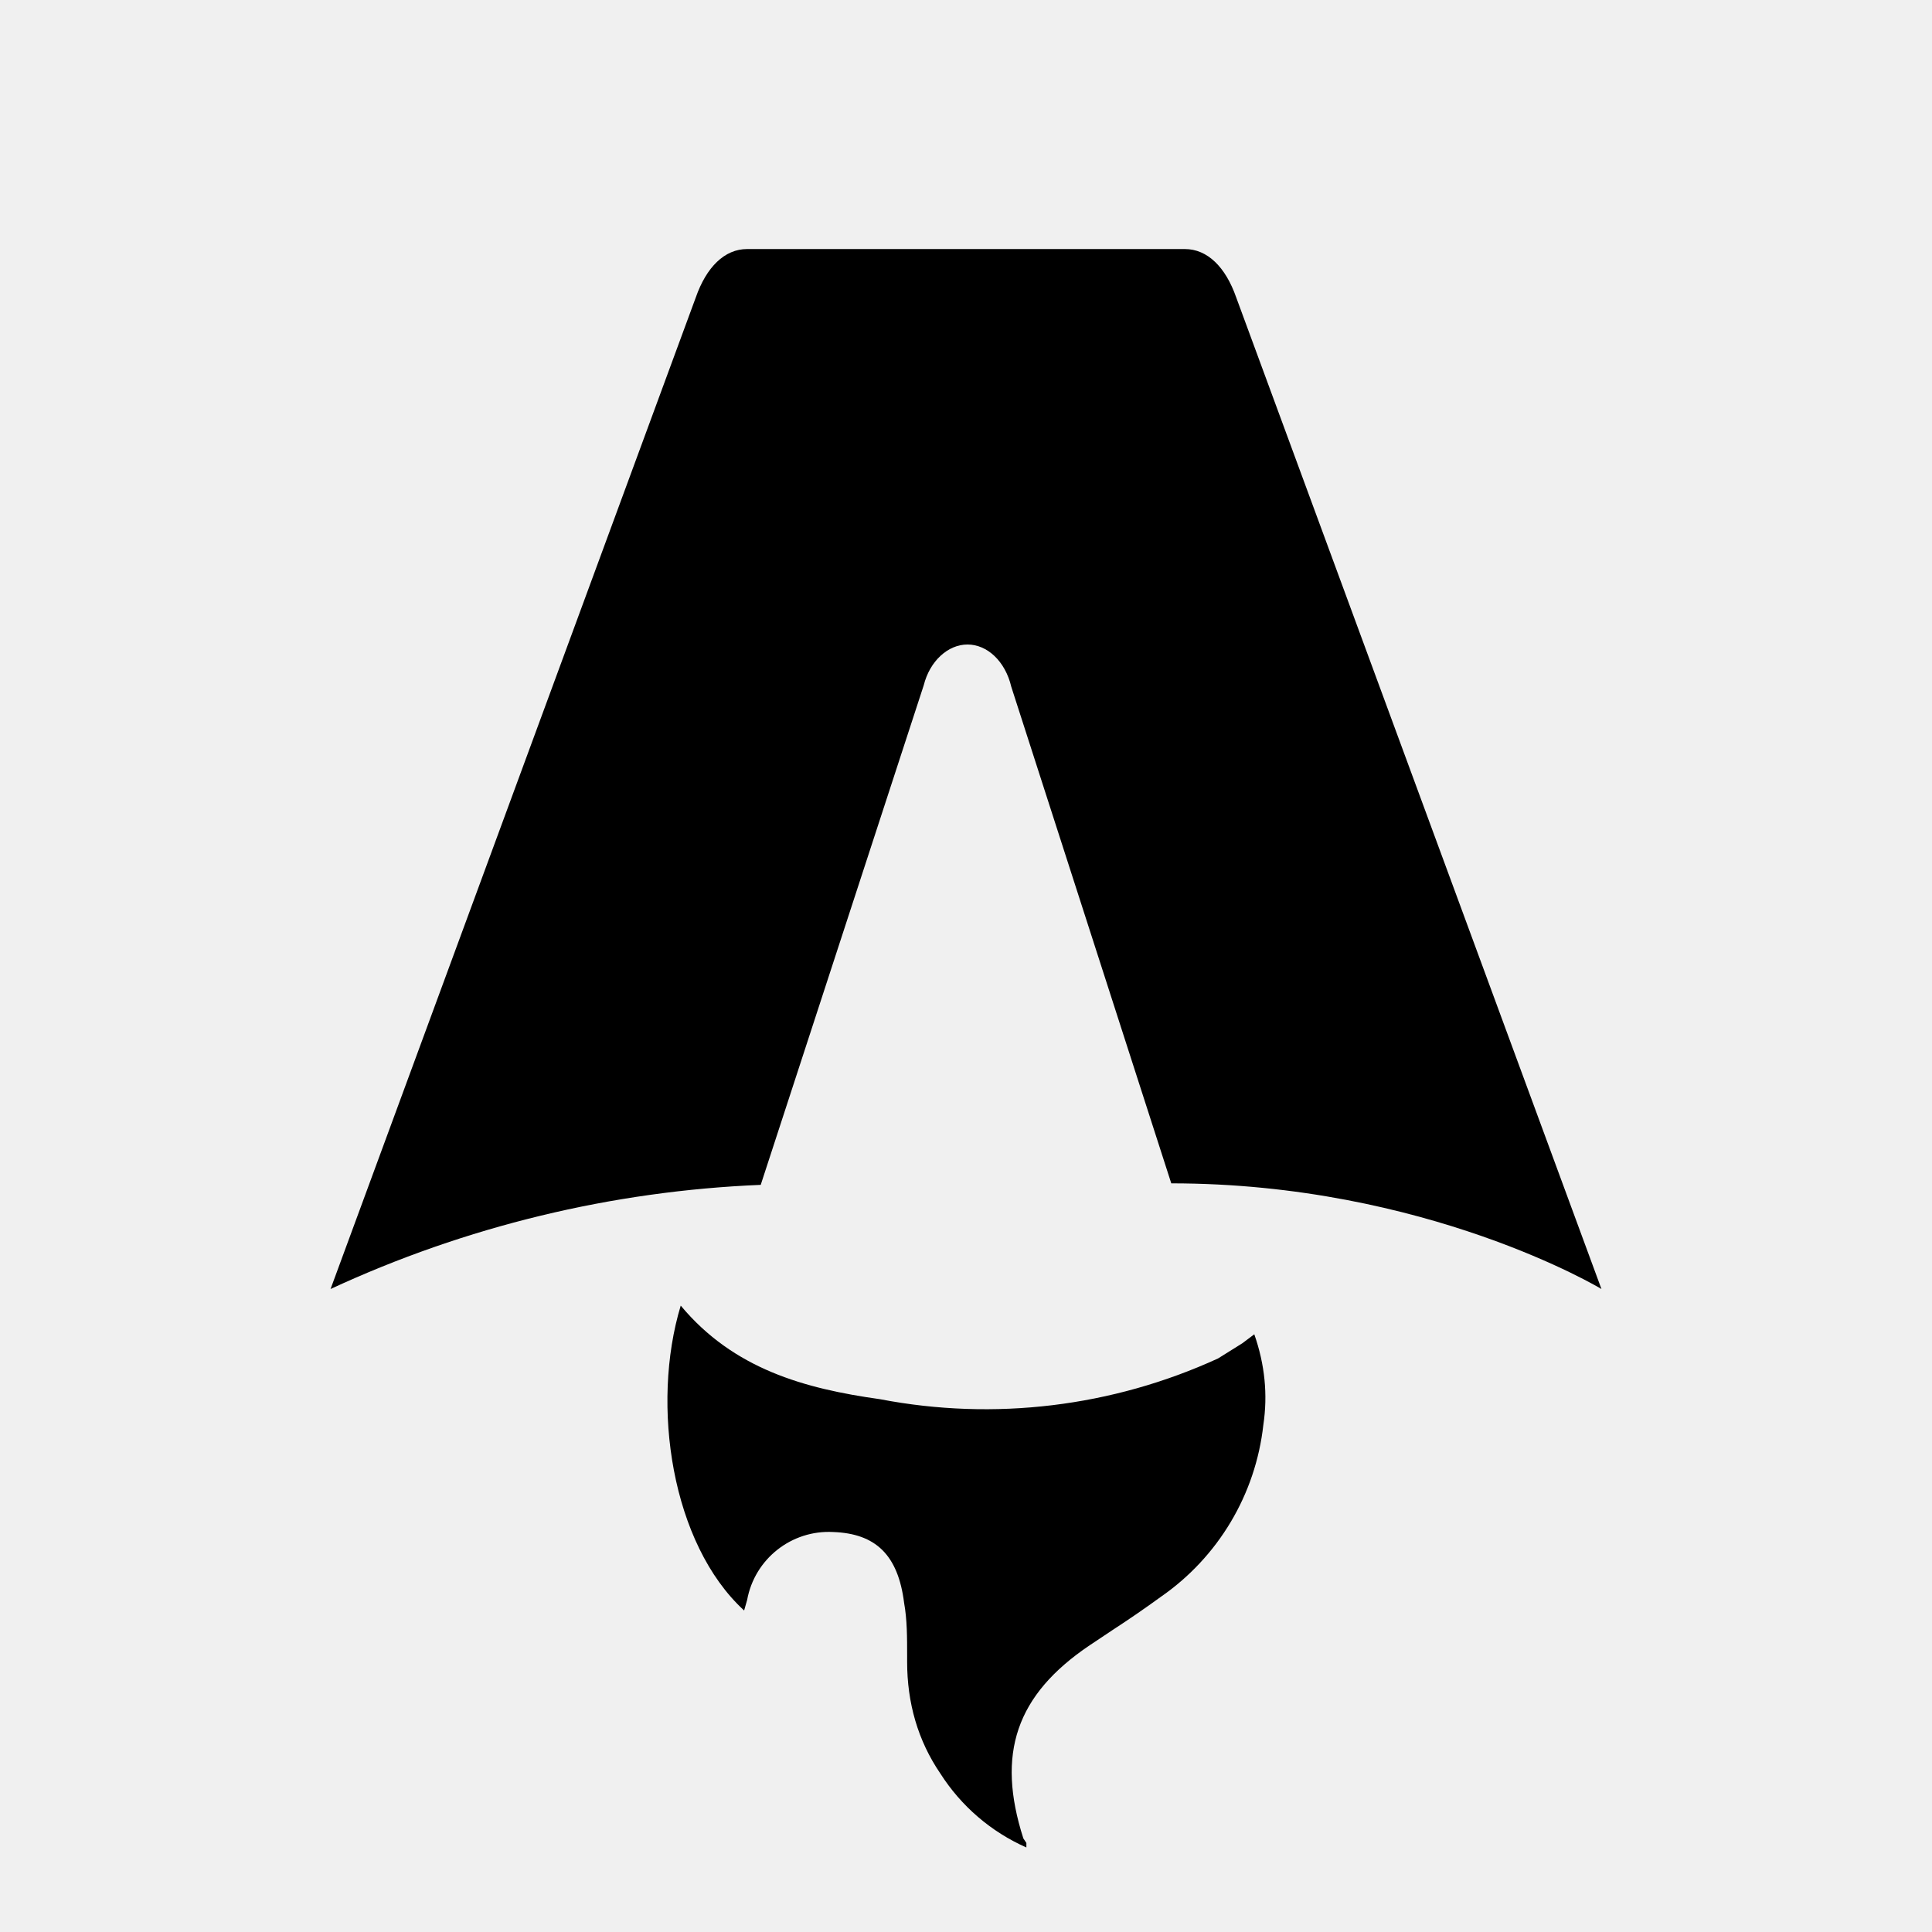
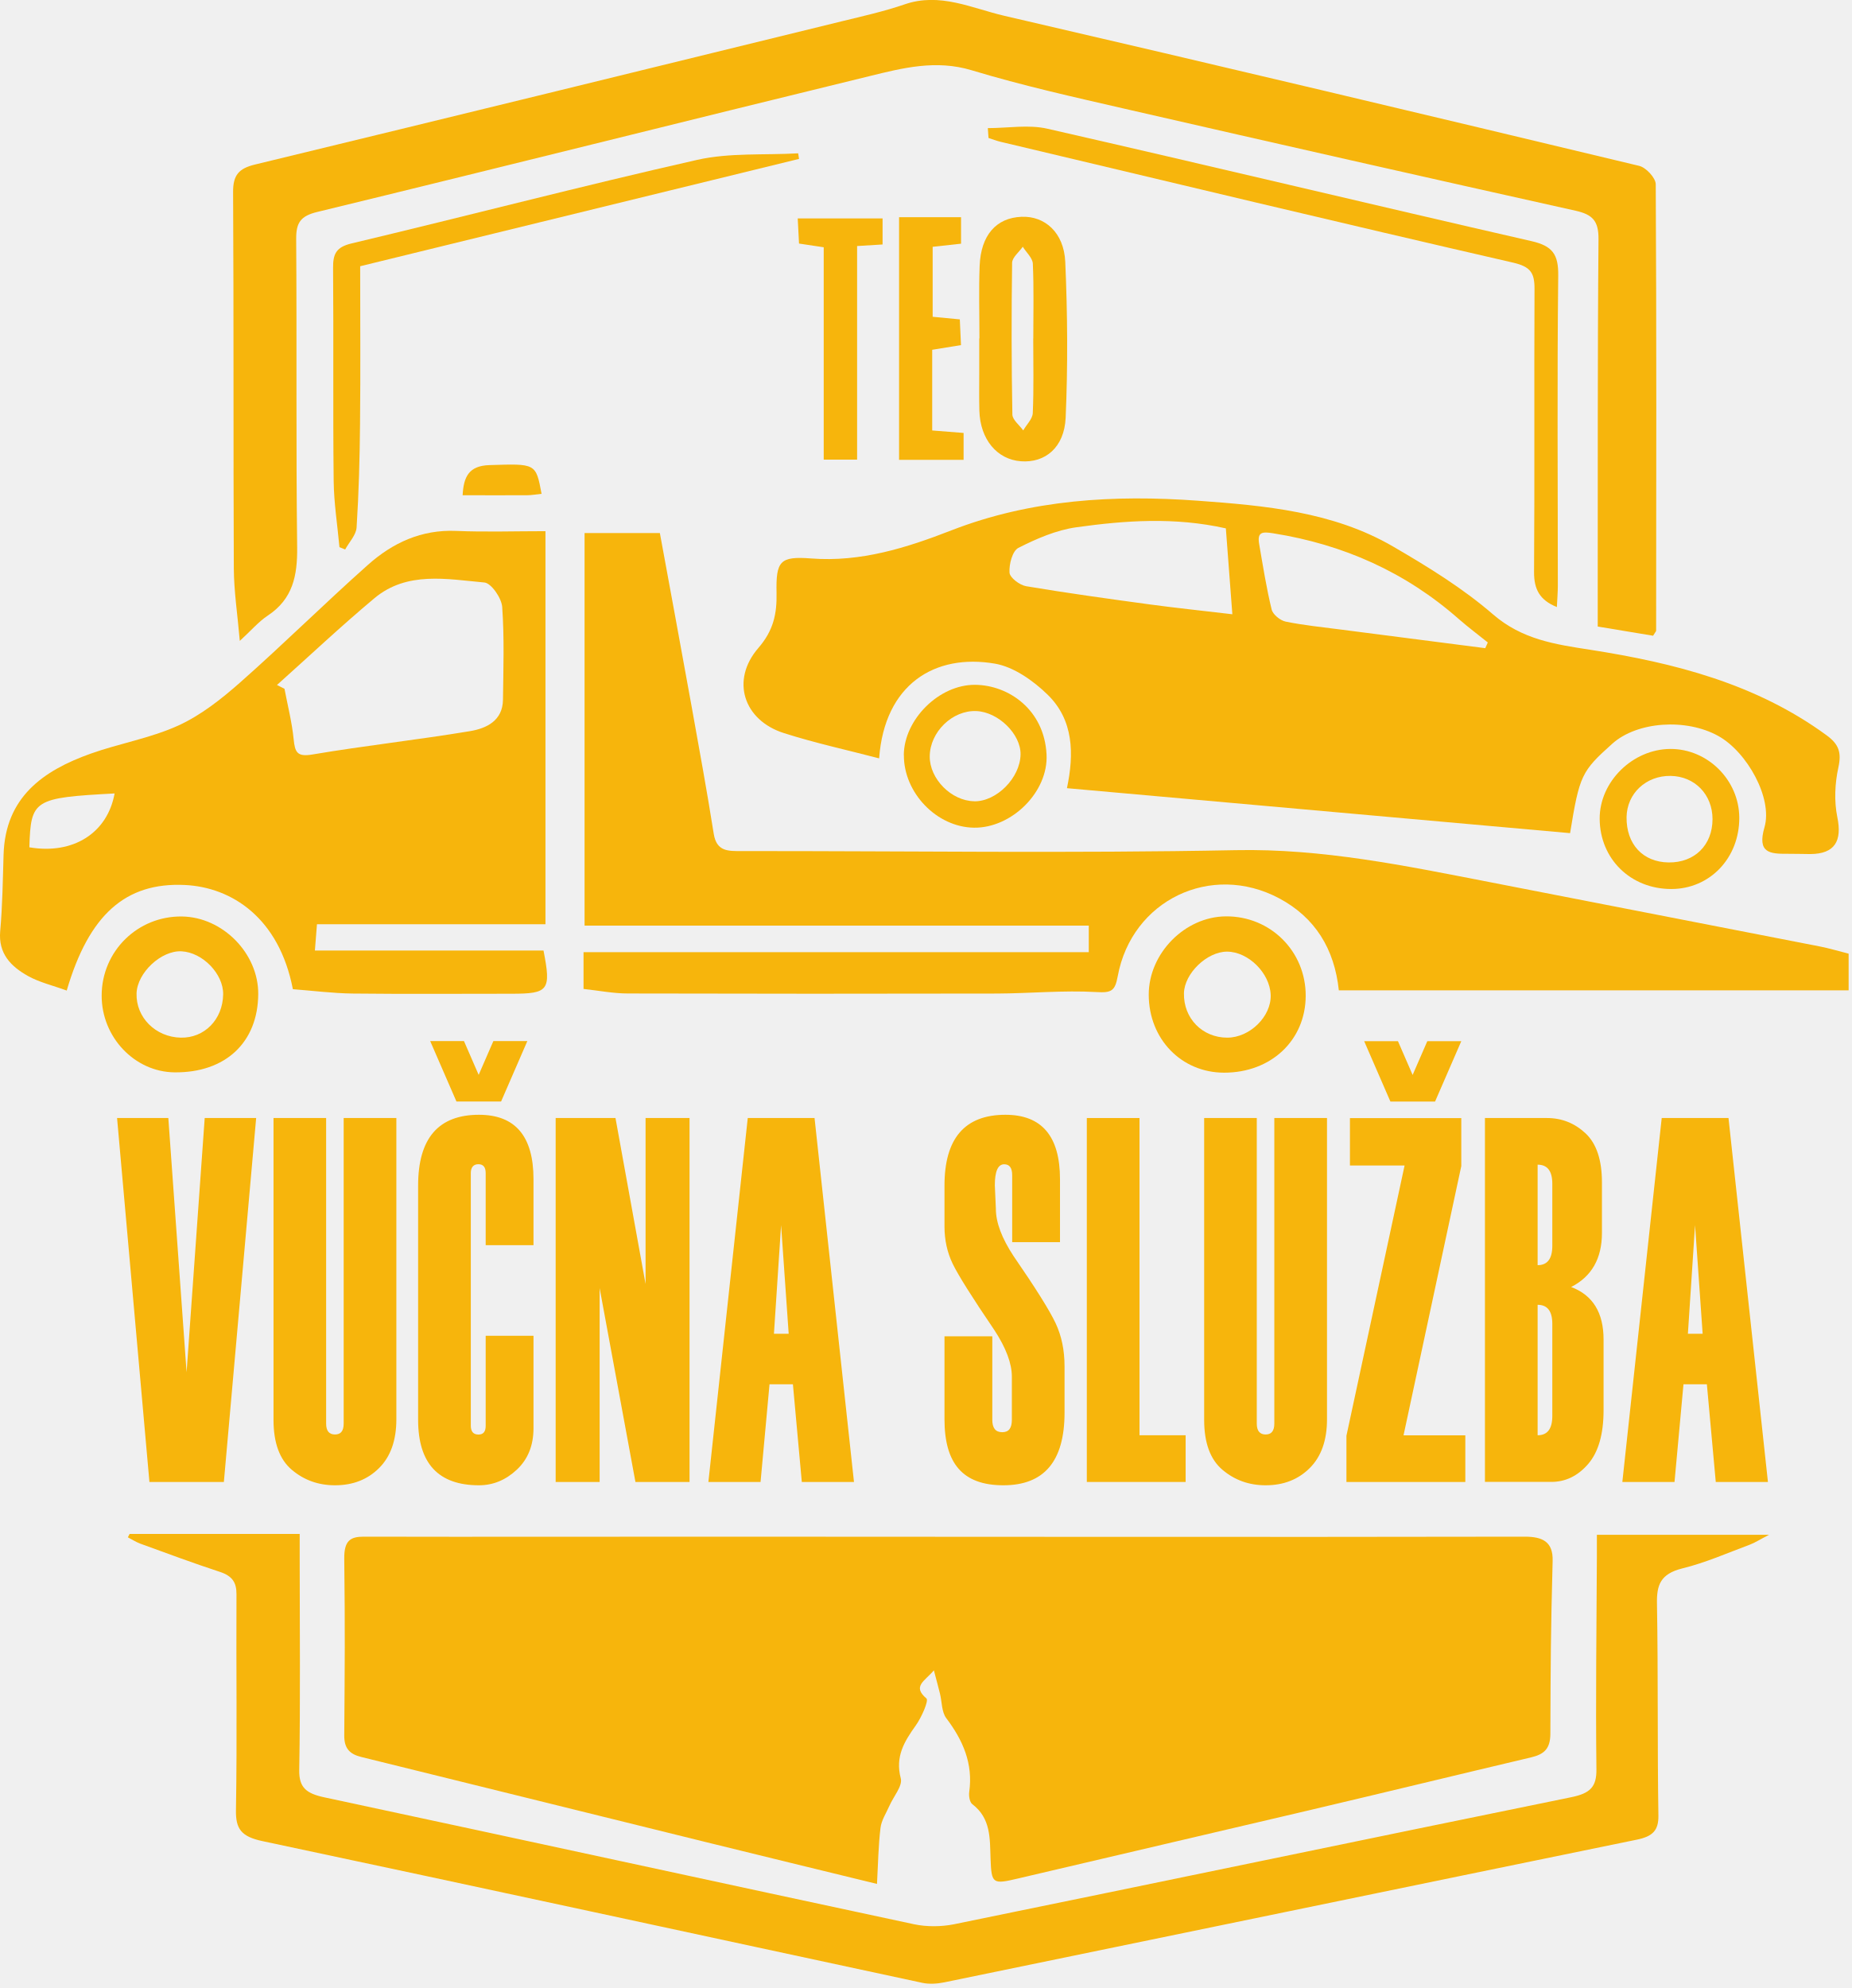
- <svg xmlns="http://www.w3.org/2000/svg" fill="none" viewBox="0 0 128 128">
-   <path d="M50.4 78.5a75.1 75.1 0 0 0-28.5 6.9l24.2-65.7c.7-2 1.9-3.2 3.4-3.2h29c1.5 0 2.7 1.2 3.4 3.2l24.2 65.7s-11.6-7-28.5-7L67 45.5c-.4-1.7-1.6-2.8-2.9-2.8-1.3 0-2.5 1.1-2.9 2.7L50.4 78.5Zm-1.1 28.2Zm-4.2-20.2c-2 6.6-.6 15.8 4.2 20.2a17.5 17.5 0 0 1 .2-.7 5.5 5.5 0 0 1 5.7-4.5c2.8.1 4.3 1.5 4.7 4.7.2 1.1.2 2.3.2 3.5v.4c0 2.7.7 5.2 2.2 7.4a13 13 0 0 0 5.7 4.9v-.3l-.2-.3c-1.8-5.6-.5-9.5 4.4-12.8l1.5-1a73 73 0 0 0 3.2-2.2 16 16 0 0 0 6.8-11.4c.3-2 .1-4-.6-6l-.8.6-1.6 1a37 37 0 0 1-22.4 2.7c-5-.7-9.7-2-13.2-6.2Z" />
+ <svg xmlns="http://www.w3.org/2000/svg" viewBox="0 0 285 306">
+   <g clip-path="url(#clip0_28_108)">
+     <path d="M241.67 128.24C215.83 125.93 190.16 123.64 164.23 121.32C165.34 116.06 165.28 110.82 161.23 106.9C159.02 104.76 156.05 102.65 153.14 102.15C143.89 100.56 136.16 105.33 135.32 116.73C130.39 115.44 125.45 114.37 120.66 112.84C114.44 110.86 112.44 104.69 116.73 99.74C119.05 97.06 119.6 94.48 119.53 91.27C119.43 86.36 120.03 85.59 124.85 85.96C132.5 86.55 139.55 84.32 146.43 81.64C158.72 76.86 171.52 76.14 184.36 77.07C194.65 77.82 205.17 78.74 214.41 84.11C219.78 87.23 225.16 90.54 229.83 94.58C234.3 98.44 239.37 99.18 244.74 100.01C257.71 102.03 270.29 105.22 281.16 113.18C283.05 114.56 283.48 115.82 282.97 118.14C282.43 120.59 282.31 123.33 282.81 125.78C283.57 129.46 282.42 131.43 278.67 131.46C277.51 131.46 276.35 131.41 275.19 131.42C272.41 131.44 270.45 131.3 271.6 127.33C272.89 122.86 268.91 115.74 264.5 113.29C259.52 110.52 251.99 111.06 248.19 114.46C243.42 118.73 243.13 119.31 241.67 128.27V128.24ZM189.69 94.56C189.32 89.72 189.01 85.54 188.69 81.33C180.81 79.56 173.21 80.11 165.68 81.16C162.6 81.59 159.56 82.91 156.76 84.33C155.84 84.79 155.3 86.86 155.39 88.14C155.44 88.92 156.95 90.06 157.94 90.23C164.26 91.29 170.6 92.17 176.95 93.03C180.91 93.57 184.88 93.98 189.7 94.55L189.69 94.56ZM228.62 99.77C228.75 99.48 228.88 99.18 229.01 98.89C227.52 97.69 225.99 96.55 224.55 95.29C216.33 88.05 206.77 83.8 195.99 82.09C194.3 81.82 193.49 81.86 193.82 83.75C194.4 87.12 194.93 90.5 195.74 93.82C195.93 94.59 197.06 95.51 197.9 95.68C200.69 96.25 203.53 96.53 206.36 96.9C213.78 97.86 221.2 98.82 228.62 99.77Z" fill="currentColor" />
+     <path d="M89.82 152.24V146.56H167.59V142.47H89.98V82.05H101.57C103.18 90.82 104.83 99.72 106.44 108.64C107.62 115.2 108.82 121.75 109.86 128.33C110.3 131.11 112.11 131 114.16 131C139.5 130.98 164.85 131.36 190.19 130.86C203.54 130.59 216.31 133.26 229.2 135.76C246.15 139.06 263.11 142.36 280.06 145.67C281.51 145.95 282.93 146.38 284.55 146.79V152.44H206.08C205.41 146.06 202.43 141.22 196.89 138.27C186.41 132.7 174.21 138.56 172.05 150.25C171.63 152.56 171.07 152.84 168.74 152.7C163.68 152.41 158.57 152.91 153.48 152.93C134.53 152.97 115.58 152.97 96.63 152.92C94.38 152.92 92.14 152.47 89.81 152.22L89.82 152.24Z" fill="currentColor" />
+     <path d="M254.49 97.86C251.79 97.41 249.06 96.96 245.93 96.44C245.93 95.21 245.93 94.09 245.93 92.96C245.95 74.24 245.89 55.51 246.05 36.79C246.07 33.99 245.12 33.02 242.54 32.44C219.42 27.29 196.31 22.06 173.21 16.76C165.29 14.94 157.35 13.17 149.58 10.82C144.07 9.15 138.96 10.46 133.83 11.72C105.49 18.63 77.2 25.74 48.85 32.62C46.24 33.25 45.57 34.3 45.59 36.8C45.7 52.62 45.55 68.43 45.74 84.25C45.79 88.6 45.08 92.2 41.22 94.75C39.79 95.7 38.64 97.07 36.91 98.65C36.57 94.64 36.01 91.06 35.99 87.48C35.9 68.18 35.99 48.87 35.88 29.57C35.86 26.93 36.78 25.93 39.23 25.33C69.34 18.04 99.43 10.67 129.52 3.29C132.78 2.49 136.08 1.76 139.25 0.67C144.69 -1.21 149.61 1.28 154.58 2.43C187.19 9.98 219.76 17.73 252.31 25.53C253.36 25.78 254.85 27.38 254.86 28.35C254.99 51.26 254.94 74.17 254.92 97.07C254.92 97.17 254.81 97.27 254.46 97.84L254.49 97.86Z" fill="currentColor" />
+     <path d="M10.27 152.47C8.12 151.68 6.06 151.21 4.29 150.22C1.71 148.77 -0.28 146.81 0.03 143.33C0.38 139.42 0.43 135.49 0.55 131.56C0.81 122.72 6.61 118.62 13.97 116C18.41 114.42 23.18 113.62 27.44 111.68C30.91 110.1 34.07 107.6 36.96 105.05C43.64 99.15 49.98 92.86 56.64 86.94C60.43 83.56 64.87 81.49 70.21 81.72C74.71 81.91 79.22 81.76 83.96 81.76V142.26H48.79C48.68 143.68 48.59 144.76 48.47 146.31H83.66C84.86 152.46 84.45 152.96 78.69 152.96C70.55 152.96 62.41 153.02 54.28 152.93C51.19 152.89 48.1 152.49 45.08 152.26C42.96 141.27 35.66 136.56 28.44 136.22C19.32 135.79 13.69 140.8 10.27 152.47ZM42.64 105.44L43.79 106.02C44.28 108.6 44.94 111.17 45.2 113.77C45.4 115.79 45.72 116.54 48.11 116.13C56.16 114.77 64.3 113.88 72.35 112.54C74.86 112.12 77.38 110.95 77.42 107.7C77.48 102.94 77.64 98.16 77.3 93.42C77.2 92.05 75.62 89.76 74.56 89.66C68.78 89.14 62.65 87.88 57.62 92.09C52.49 96.38 47.62 100.97 42.64 105.43V105.44ZM17.64 122.13C5.18 122.8 4.74 123.07 4.52 130.42C11.26 131.57 16.54 128.23 17.64 122.13Z" fill="currentColor" />
+     <path d="M152.07 19.72C155.12 19.72 158.31 19.15 161.21 19.81C186.08 25.48 210.88 31.43 235.75 37.12C238.98 37.86 239.89 39.16 239.85 42.42C239.67 58.33 239.79 74.25 239.79 90.16C239.79 91.17 239.7 92.19 239.64 93.44C236.99 92.37 236.11 90.69 236.13 88.04C236.23 73.52 236.13 59 236.2 44.48C236.21 42.02 235.62 41.05 232.88 40.42C206.58 34.38 180.33 28.08 154.07 21.84C153.42 21.69 152.8 21.44 152.16 21.24L152.05 19.72H152.07Z" fill="currentColor" />
+     <path d="M55.44 40.98C55.44 49.2 55.5 57.2 55.42 65.21C55.37 70.54 55.23 75.87 54.89 81.18C54.82 82.35 53.74 83.45 53.13 84.58C52.84 84.46 52.55 84.34 52.25 84.22C51.94 80.83 51.4 77.44 51.36 74.05C51.24 63.12 51.36 52.2 51.27 41.27C51.25 39.1 51.72 38.04 54.11 37.47C71.86 33.25 89.51 28.63 107.3 24.61C112.31 23.48 117.66 23.9 122.86 23.6C122.9 23.89 122.95 24.17 122.99 24.46C100.63 29.93 78.28 35.39 55.44 40.98Z" fill="currentColor" />
+     <path d="M150.76 52.09C150.76 48.37 150.65 44.65 150.79 40.94C150.97 36.2 153.35 33.52 157.24 33.37C160.81 33.22 163.77 35.78 163.97 40.3C164.32 48.29 164.38 56.32 164.03 64.31C163.82 68.91 160.85 71.28 157.15 71C153.46 70.73 150.88 67.62 150.75 63.24C150.7 61.38 150.73 59.53 150.73 57.67C150.73 55.81 150.73 53.95 150.73 52.09C150.74 52.09 150.76 52.09 150.77 52.09H150.76ZM159.03 52.09H159.05C159.05 48.26 159.15 44.42 158.98 40.59C158.94 39.7 157.97 38.85 157.43 37.98C156.86 38.81 155.8 39.62 155.79 40.46C155.68 48.24 155.69 56.03 155.83 63.81C155.85 64.63 156.92 65.44 157.5 66.25C158.01 65.36 158.93 64.49 158.97 63.58C159.14 59.75 159.04 55.92 159.04 52.08L159.03 52.09Z" fill="currentColor" />
+     <path d="M176.82 153.12C176.81 146.75 182.38 141.09 188.7 141.05C195.55 141 201 146.43 200.98 153.28C200.96 160.13 195.65 165.12 188.41 165.11C181.84 165.1 176.84 159.93 176.82 153.13V153.12ZM188.9 159.72C192.38 159.72 195.71 156.45 195.59 153.14C195.47 149.78 192.15 146.49 188.87 146.48C185.78 146.48 182.3 149.84 182.24 152.89C182.16 156.74 185.07 159.72 188.91 159.72H188.9Z" fill="currentColor" />
+     <path d="M39.749 153.01C39.7 160.46 34.7 165.14 26.869 165.06C20.72 165 15.63 159.64 15.649 153.23C15.659 146.41 21.2 140.97 28.02 141.07C34.289 141.16 39.789 146.76 39.749 153.01ZM34.349 153.06C34.4 149.92 31.209 146.61 27.959 146.43C24.82 146.26 21.11 149.73 21.02 152.92C20.919 156.61 23.939 159.63 27.82 159.72C31.47 159.8 34.289 156.92 34.349 153.06Z" fill="currentColor" />
+     <path d="M138.39 33.43H147.93V37.51C146.68 37.65 145.24 37.81 143.56 37.99V48.76C144.9 48.89 146.13 49.01 147.74 49.16C147.8 50.48 147.86 51.78 147.92 53.12C146.27 53.39 144.92 53.61 143.49 53.84V66.26C145.1 66.39 146.56 66.5 148.32 66.64V70.78H138.39V33.43Z" fill="currentColor" />
+     <path d="M246.23 126.03C246.2 120.33 251.3 115.3 257.13 115.28C262.87 115.27 267.69 120.08 267.72 125.85C267.75 132.05 263.21 136.83 257.27 136.84C251 136.85 246.26 132.21 246.23 126.02V126.03ZM257.14 119.43C253.36 119.38 250.42 122.14 250.37 125.78C250.32 129.94 252.88 132.7 256.84 132.75C260.84 132.8 263.59 130.09 263.6 126.09C263.6 122.3 260.87 119.48 257.14 119.43Z" fill="currentColor" />
+     <path d="M139.12 116.23C139.14 110.77 144.55 105.34 150.13 105.41C155.27 105.47 160.74 109.24 161.09 116.12C161.39 121.91 155.7 127.49 149.91 127.4C144.19 127.32 139.1 122.04 139.13 116.23H139.12ZM149.97 123.34C153.41 123.38 157.03 119.72 157.09 116.13C157.14 113 153.67 109.59 150.28 109.45C146.6 109.3 143.14 112.66 143.11 116.42C143.08 119.89 146.45 123.29 149.97 123.33V123.34Z" fill="currentColor" />
+     <path d="M126.79 38.06C125.14 37.81 124.14 37.66 122.99 37.49C122.93 36.23 122.87 35.1 122.79 33.62H135.85V37.63C134.54 37.71 133.41 37.78 131.93 37.87V70.75H126.79V38.07V38.06Z" fill="currentColor" />
+     <path d="M83.36 76.01C82.48 76.1 81.8 76.23 81.12 76.23C77.89 76.25 74.66 76.23 71.21 76.23C71.36 73.39 72.16 71.69 75.34 71.59C82.47 71.37 82.48 71.28 83.36 76V76.01Z" fill="currentColor" />
+     <path d="M19.94 236.11H46.13C46.13 237.46 46.13 238.65 46.13 239.83C46.13 250.7 46.25 261.57 46.06 272.44C46.01 275.18 47.18 276.07 49.96 276.66C80.22 283.13 110.45 289.72 140.71 296.19C142.65 296.6 144.89 296.58 146.84 296.19C178.52 289.71 210.17 283.1 241.86 276.63C244.77 276.04 245.76 275.04 245.73 272.36C245.6 261.39 245.75 250.42 245.8 239.44C245.8 238.44 245.8 237.44 245.8 236.24H272.3C270.88 236.97 270.13 237.47 269.29 237.78C265.87 239.05 262.52 240.54 258.97 241.41C255.52 242.26 255 244.04 255.05 246.83C255.24 257.7 255.1 268.57 255.27 279.44C255.31 281.75 254.39 282.67 251.94 283.17C216.4 290.46 180.88 297.82 145.35 305.13C144.27 305.35 143.04 305.43 141.99 305.21C108.12 297.94 74.28 290.58 40.39 283.39C37.1 282.69 36.27 281.48 36.32 278.62C36.51 267.55 36.34 256.47 36.4 245.4C36.41 243.61 35.79 242.59 33.85 241.95C29.73 240.6 25.68 239.09 21.61 237.61C20.93 237.36 20.32 236.96 19.68 236.63C19.77 236.46 19.86 236.29 19.95 236.11H19.94Z" fill="currentColor" />
+     <path d="M143.76 257.09C142.33 258.79 140.38 259.54 142.6 261.43C142.99 261.76 141.84 264.36 140.96 265.59C139.19 268.07 137.77 270.37 138.65 273.73C138.96 274.89 137.54 276.51 136.92 277.92C136.42 279.06 135.67 280.18 135.53 281.37C135.2 284.12 135.16 286.9 134.99 289.98C125.73 287.72 117.21 285.65 108.69 283.55C90.99 279.19 73.3 274.8 55.61 270.44C53.82 270 52.97 269.12 52.99 267.11C53.07 255.68 53.12 251.32 52.99 239.89C52.96 237.1 53.97 236.53 55.99 236.53C73.84 236.57 92.45 236.53 110.31 236.53C152.08 236.53 192.94 236.61 234.71 236.53C237.47 236.53 239.07 237.33 238.99 240.26C238.7 251.33 238.68 255.75 238.64 266.83C238.64 269.17 237.7 270.02 235.68 270.5C224.25 273.2 212.83 275.98 201.4 278.67C186.53 282.18 171.64 285.62 156.76 289.13C152.79 290.07 152.61 290.01 152.47 286.06C152.36 283.01 152.54 279.89 149.67 277.71C149.25 277.4 149.1 276.42 149.19 275.81C149.8 271.45 148.22 267.86 145.65 264.46C144.93 263.5 145 261.95 144.68 260.67C144.43 259.65 144.15 258.64 143.74 257.07L143.76 257.09Z" fill="currentColor" />
+     <path d="M39.429 172.09L34.459 228.11H23L18.02 172.09H25.91L28.72 211.23L31.509 172.09H39.429Z" fill="currentColor" />
+     <path d="M42.09 172.09H50.2V219.12C50.2 220.24 50.65 220.8 51.56 220.8C52.47 220.8 52.9 220.24 52.9 219.12V172.09H61.01V218.46C61.01 221.69 60.13 224.19 58.36 225.96C56.59 227.73 54.33 228.62 51.57 228.62C49.01 228.62 46.8 227.83 44.92 226.24C43.04 224.65 42.1 222.09 42.1 218.54V172.09H42.09Z" fill="currentColor" />
+     <path d="M82.119 191.66H74.759V180.57C74.759 179.66 74.389 179.2 73.639 179.2C72.889 179.2 72.469 179.66 72.469 180.57V219.44C72.469 220.35 72.859 220.81 73.639 220.81C74.419 220.81 74.759 220.35 74.759 219.44V205.61H82.119V219.83C82.119 222.49 81.259 224.62 79.549 226.22C77.839 227.82 75.899 228.62 73.729 228.62C67.479 228.62 64.359 225.26 64.359 218.54V182.49C64.359 175.22 67.479 171.59 73.729 171.59C79.319 171.59 82.119 174.9 82.119 181.51V191.67V191.66ZM81.169 160.25L77.129 169.55H70.259L66.219 160.25H71.419L73.679 165.45L75.939 160.25H81.159H81.169Z" fill="currentColor" />
+     <path d="M106.149 228.11H97.809L92.299 198.27V228.11H85.529V172.09H94.739L99.369 197.64V172.09H106.139V228.11H106.149Z" fill="currentColor" />
+     <path d="M131.449 228.11H123.419L122.049 213.07H118.449L117.069 228.11H109.039L115.099 172.09H125.379L131.449 228.11ZM121.399 205.3L120.229 188.58L119.129 205.3H121.399Z" fill="currentColor" />
+     <path d="M145.38 205.69H152.74V218.54C152.74 219.82 153.25 220.45 154.27 220.45C155.29 220.45 155.75 219.81 155.75 218.54V211.9C155.75 209.87 154.86 207.49 153.07 204.75C149.62 199.67 147.48 196.26 146.64 194.52C145.8 192.78 145.38 190.86 145.38 188.78V182.49C145.38 175.22 148.51 171.59 154.76 171.59C160.36 171.59 163.16 174.9 163.16 181.51V191.2H155.8V180.89C155.8 179.77 155.39 179.21 154.57 179.21C153.61 179.21 153.13 180.29 153.13 182.45L153.29 186.08C153.29 188.16 154.2 190.59 156.02 193.35C159.41 198.27 161.56 201.71 162.48 203.66C163.4 205.61 163.86 207.83 163.86 210.3V217.45C163.86 224.9 160.73 228.62 154.45 228.62C148.17 228.62 145.38 225.24 145.38 218.46V205.69Z" fill="currentColor" />
+     <path d="M182.499 228.11H167.289V172.09H175.399V220.92H182.499V228.11Z" fill="currentColor" />
+     <path d="M185.34 172.09H193.45V219.12C193.45 220.24 193.91 220.8 194.81 220.8C195.71 220.8 196.15 220.24 196.15 219.12V172.09H204.26V218.46C204.26 221.69 203.38 224.19 201.61 225.96C199.84 227.73 197.58 228.62 194.82 228.62C192.26 228.62 190.05 227.83 188.17 226.24C186.29 224.65 185.35 222.09 185.35 218.54V172.09H185.34Z" fill="currentColor" />
+     <path d="M225.55 228.11H207.25V221L216.2 179.4H207.79V172.1H224.93V179.48L216.04 220.93H225.55V228.12V228.11ZM224.93 160.26L220.89 169.56H214.02L209.98 160.26H215.18L217.44 165.46L219.7 160.26H224.92H224.93Z" fill="currentColor" />
+     <path d="M228.57 228.11V172.09H238.12C240.4 172.09 242.38 172.88 244.06 174.45C245.74 176.03 246.58 178.55 246.58 182.01V189.78C246.58 193.71 245 196.49 241.84 198.1C245.17 199.35 246.83 202.05 246.83 206.19V217.05C246.83 220.75 246.04 223.51 244.45 225.35C242.86 227.19 240.97 228.1 238.78 228.1H228.56L228.57 228.11ZM238.94 191.77V182.21C238.94 180.25 238.19 179.27 236.68 179.27V194.74C238.19 194.74 238.94 193.75 238.94 191.76V191.77ZM238.94 217.95V203.77C238.94 201.82 238.19 200.84 236.68 200.84V220.92C238.19 220.92 238.94 219.93 238.94 217.95Z" fill="currentColor" />
+     <path d="M272.13 228.11H264.1L262.73 213.07H259.13L257.75 228.11H249.72L255.78 172.09H266.06L272.13 228.11ZM262.08 205.3L260.91 188.58L259.81 205.3H262.08Z" fill="currentColor" />
+   </g>
+   <defs>
+     <clipPath id="clip0_28_108">
+       <rect fill="transparent" height="305.34" width="284.55" />
+     </clipPath>
+   </defs>
  <style>
-         path { fill: #000; }
+         path { fill: #f7b50c; }
        @media (prefers-color-scheme: dark) {
-             path { fill: #FFF; }
+             path { fill: #f7b50c; }
+ 			rect { fill: #000 }
        }
    </style>
</svg>
